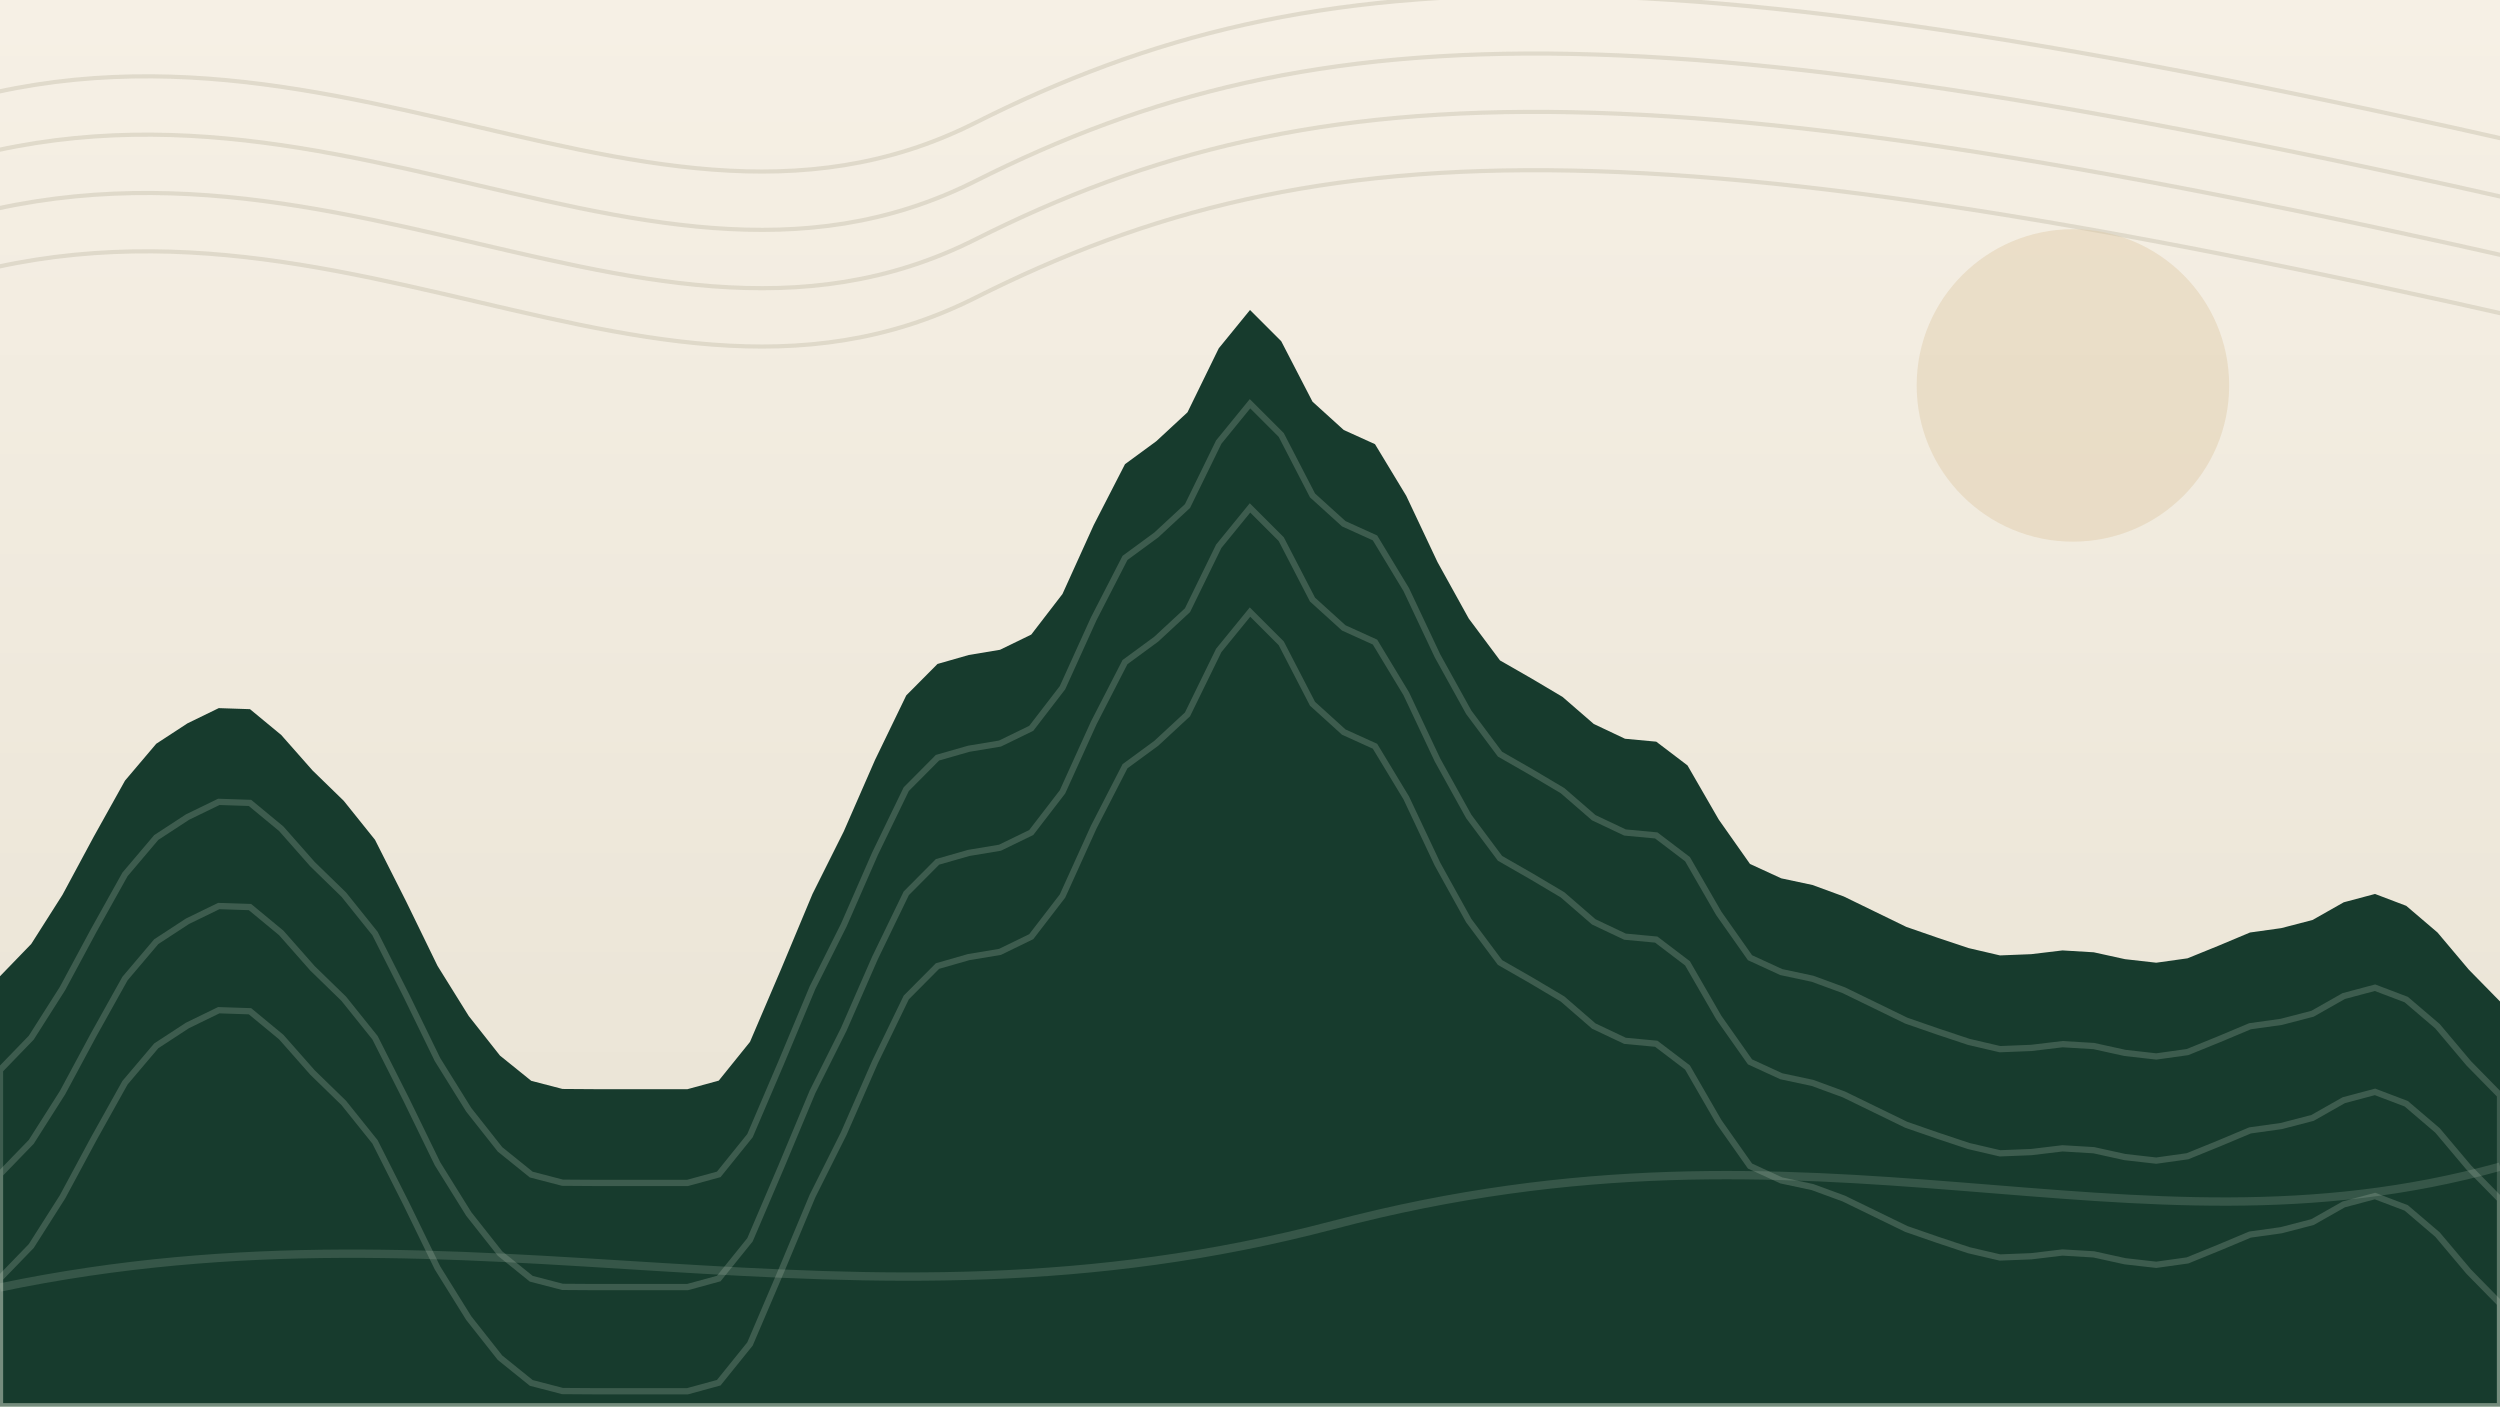
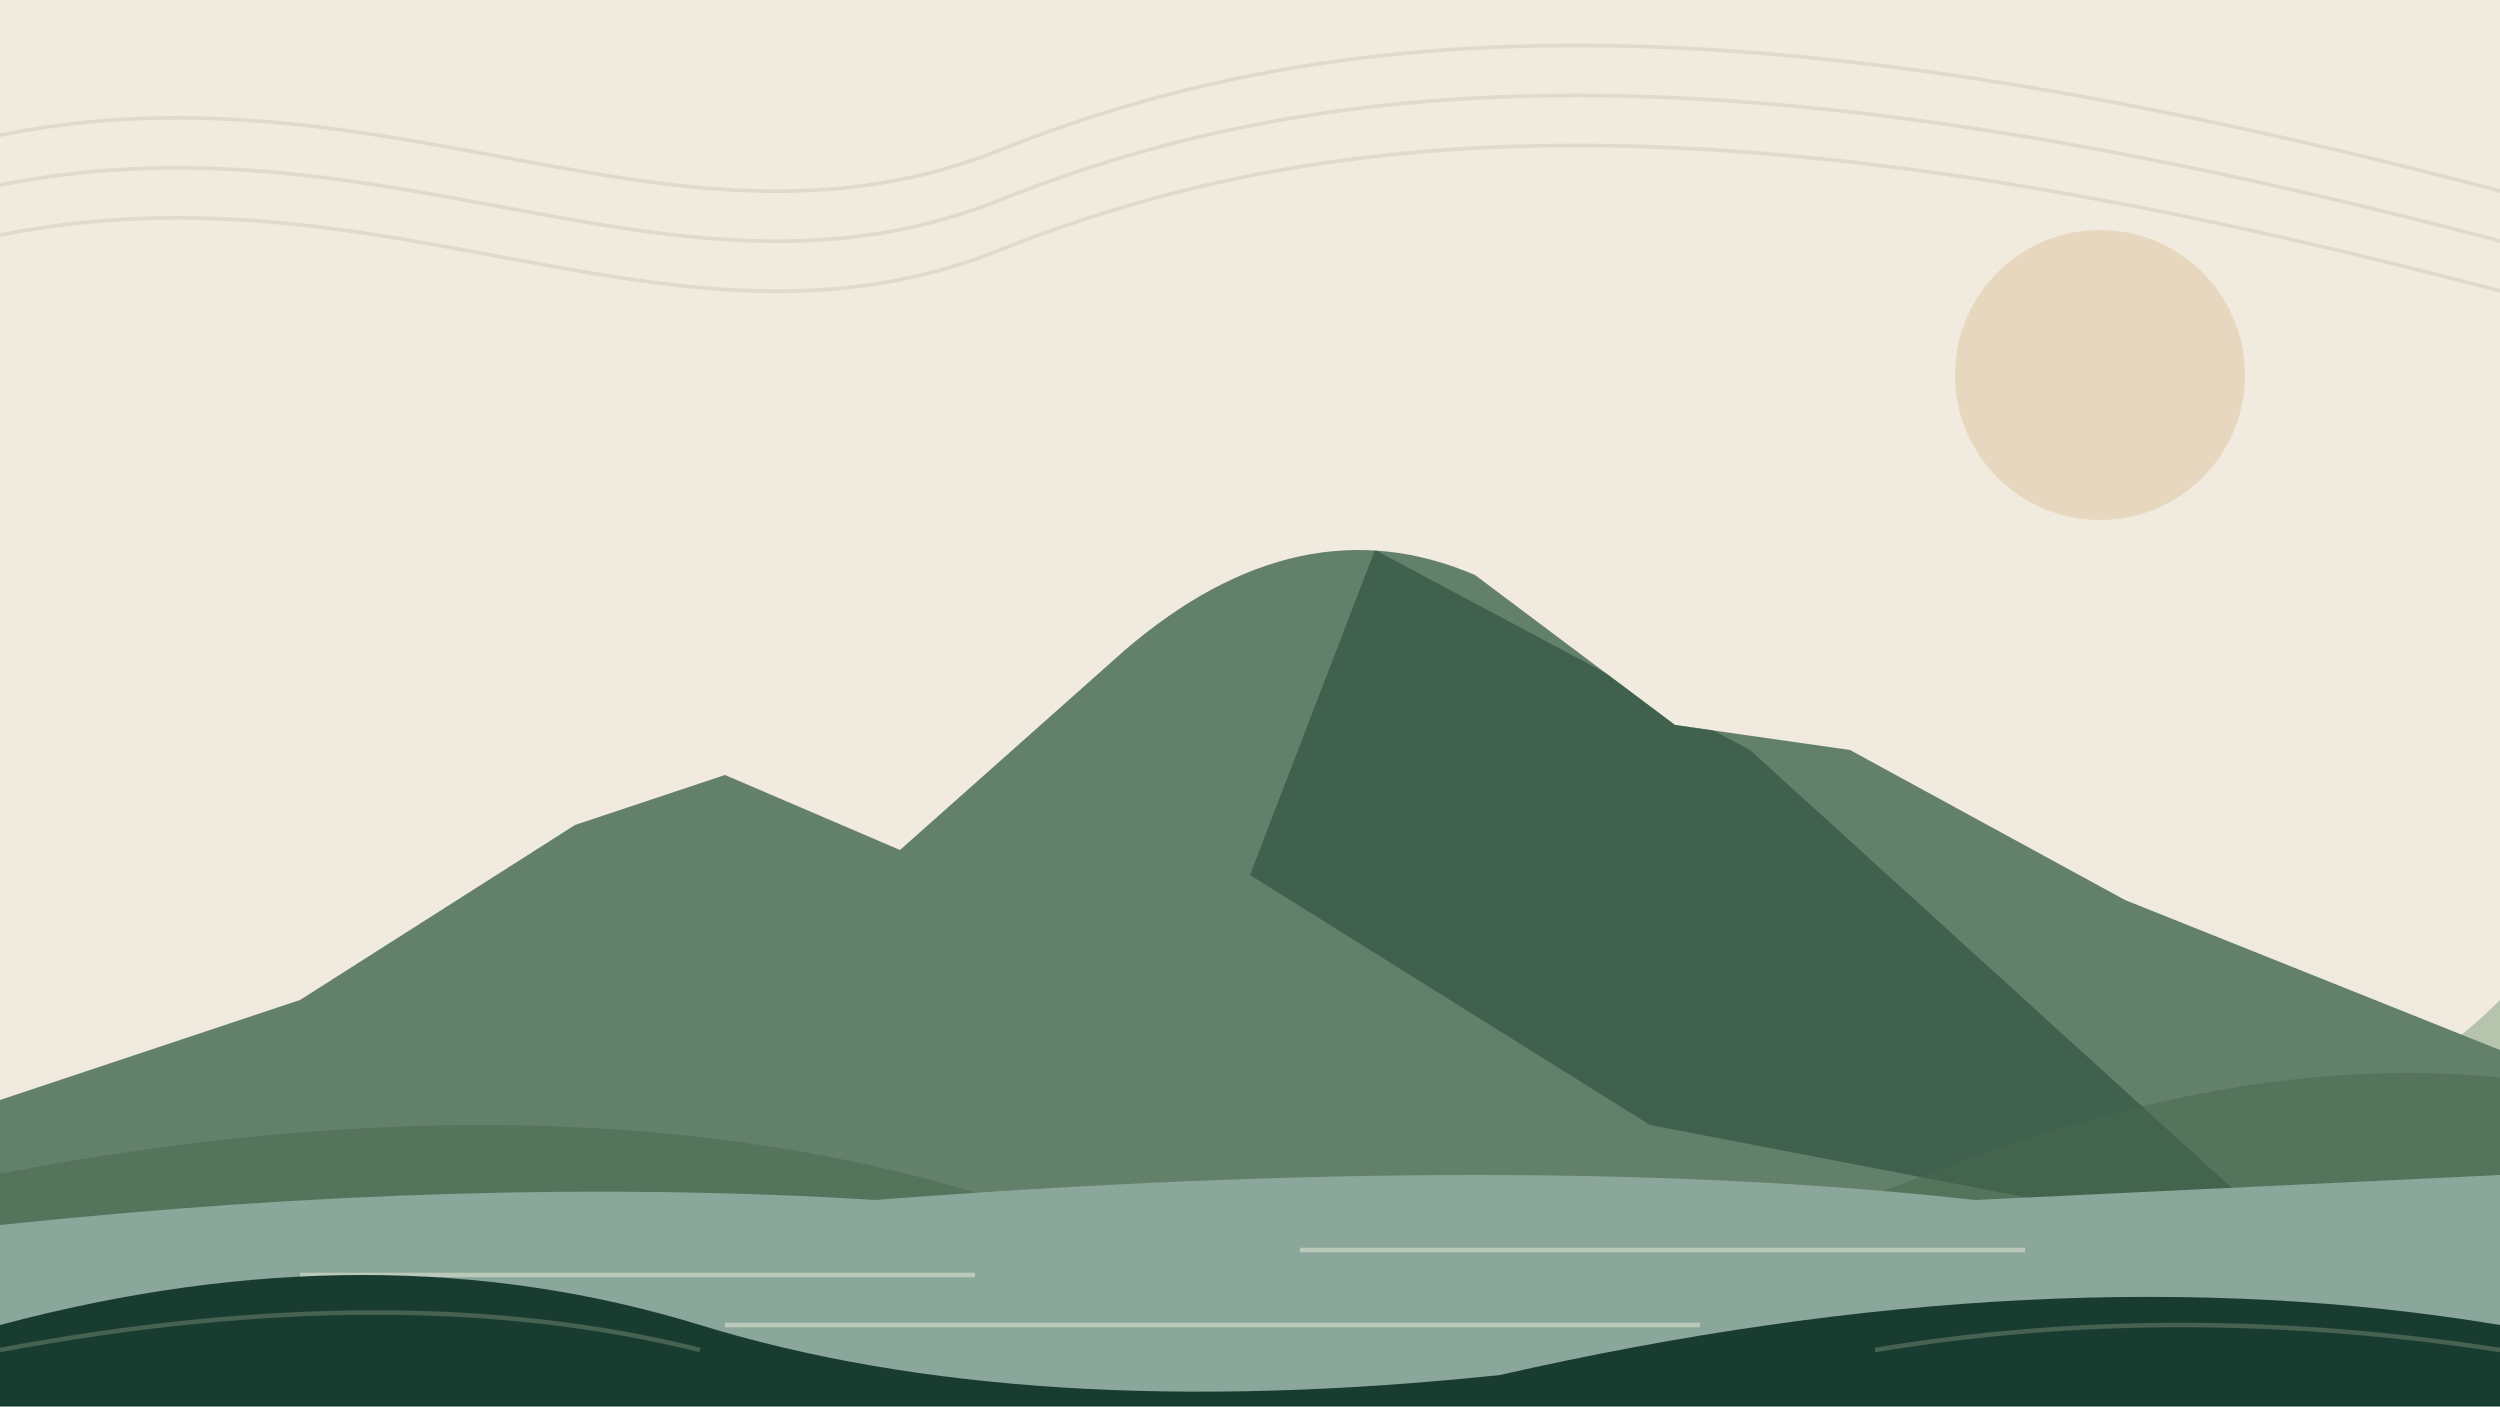
<svg xmlns="http://www.w3.org/2000/svg" viewBox="0 0 1200 675" role="img" aria-labelledby="title desc">
-   <defs>
-     <linearGradient id="paper" x2="0" y2="1">
-       <stop stop-color="#f6f0e5" />
-       <stop offset="1" stop-color="#e8e2d3" />
-     </linearGradient>
-     <clipPath id="ridge">
-       <path d="M 0 468.6 L 0.0 468.6 L 15.0 453.1 L 30.0 429.5 L 45.0 401.6 L 60.0 374.7 L 75.0 357.0 L 90.0 347.2 L 105.0 339.9 L 120.0 340.4 L 135.0 352.8 L 150.0 369.8 L 165.0 384.4 L 180.0 403.1 L 195.0 432.8 L 210.0 463.6 L 225.0 487.7 L 240.0 506.7 L 255.0 518.8 L 270.0 522.7 L 285.0 522.8 L 300.0 522.8 L 315.0 522.8 L 330.0 522.8 L 345.0 518.7 L 360.0 500.1 L 375.0 465.0 L 390.0 429.1 L 405.0 399.1 L 420.0 364.8 L 435.0 333.8 L 450.0 318.7 L 465.0 314.4 L 480.0 311.9 L 495.0 304.6 L 510.0 285.1 L 525.0 252.0 L 540.0 222.8 L 555.0 211.8 L 570.0 197.9 L 585.0 167.2 L 600.0 148.8 L 615.0 163.8 L 630.0 192.8 L 645.0 206.4 L 660.0 213.2 L 675.0 238.0 L 690.0 269.8 L 705.0 296.9 L 720.0 317.0 L 735.0 325.6 L 750.0 334.5 L 765.0 347.5 L 780.0 354.6 L 795.0 356.0 L 810.0 367.4 L 825.0 393.4 L 840.0 414.7 L 855.0 421.6 L 870.0 424.8 L 885.0 430.3 L 900.0 437.6 L 915.0 444.9 L 930.0 450.1 L 945.0 455.1 L 960.0 458.6 L 975.0 458.0 L 990.0 456.2 L 1005.0 457.1 L 1020.0 460.4 L 1035.0 462.1 L 1050.0 460.0 L 1065.0 453.9 L 1080.0 447.6 L 1095.0 445.5 L 1110.0 441.6 L 1125.0 433.1 L 1140.0 429.1 L 1155.0 434.8 L 1170.0 447.6 L 1185.0 465.4 L 1200.0 480.7 L 1200 675 L 0 675 Z" />
-     </clipPath>
-   </defs>
-   <rect width="1200" height="675" fill="url(#paper)" />
-   <g fill="none" stroke="#c9c1af" stroke-opacity=".48" stroke-width="2">
-     <path d="M-80 72 C135 -35 301 143 468 59 S801 -27 1260 80" />
-     <path d="M-80 100 C135 -7 301 171 468 87 S801 1 1260 108" />
-     <path d="M-80 128 C135 21 301 199 468 115 S801 29 1260 136" />
-     <path d="M-80 156 C135 49 301 227 468 143 S801 57 1260 164" />
-   </g>
-   <circle cx="995" cy="185" r="75" fill="#ddc9a4" fill-opacity=".42" />
-   <path d="M 0 546.8 L 0.0 546.8 L 15.0 540.3 L 30.0 530.4 L 45.0 518.7 L 60.0 507.4 L 75.0 499.9 L 90.0 495.8 L 105.0 492.8 L 120.0 493.0 L 135.0 498.2 L 150.0 505.3 L 165.0 511.5 L 180.0 519.3 L 195.0 531.8 L 210.0 544.7 L 225.0 554.9 L 240.0 562.8 L 255.0 567.9 L 270.0 569.6 L 285.0 569.6 L 300.0 569.6 L 315.0 569.6 L 330.0 569.6 L 345.0 567.8 L 360.0 560.0 L 375.0 545.3 L 390.0 530.2 L 405.0 517.6 L 420.0 503.2 L 435.0 490.2 L 450.0 483.9 L 465.0 482.0 L 480.0 481.0 L 495.0 478.0 L 510.0 469.7 L 525.0 455.8 L 540.0 443.6 L 555.0 438.9 L 570.0 433.1 L 585.0 420.2 L 600.0 412.5 L 615.0 418.8 L 630.0 431.0 L 645.0 436.7 L 660.0 439.6 L 675.0 450.0 L 690.0 463.3 L 705.0 474.7 L 720.0 483.1 L 735.0 486.8 L 750.0 490.5 L 765.0 495.9 L 780.0 498.9 L 795.0 499.5 L 810.0 504.3 L 825.0 515.2 L 840.0 524.2 L 855.0 527.1 L 870.0 528.4 L 885.0 530.7 L 900.0 533.8 L 915.0 536.9 L 930.0 539.1 L 945.0 541.1 L 960.0 542.6 L 975.0 542.4 L 990.0 541.6 L 1005.0 542.0 L 1020.0 543.4 L 1035.0 544.1 L 1050.0 543.2 L 1065.0 540.6 L 1080.0 538.0 L 1095.0 537.1 L 1110.0 535.5 L 1125.0 531.9 L 1140.0 530.2 L 1155.0 532.6 L 1170.0 538.0 L 1185.0 545.5 L 1200.0 551.9 L 1200 675 L 0 675 Z" fill="#a9bea9" />
-   <path d="M 0 529.6 L 0.0 529.6 L 15.0 519.5 L 30.0 504.2 L 45.0 486.0 L 60.0 468.6 L 75.0 457.0 L 90.0 450.7 L 105.0 446.0 L 120.0 446.2 L 135.0 454.3 L 150.0 465.4 L 165.0 474.9 L 180.0 487.0 L 195.0 506.3 L 210.0 526.4 L 225.0 542.0 L 240.0 554.3 L 255.0 562.2 L 270.0 564.8 L 285.0 564.8 L 300.0 564.8 L 315.0 564.8 L 330.0 564.8 L 345.0 562.1 L 360.0 550.0 L 375.0 527.2 L 390.0 503.9 L 405.0 484.4 L 420.0 462.1 L 435.0 442.0 L 450.0 432.2 L 465.0 429.3 L 480.0 427.7 L 495.0 423.0 L 510.0 410.3 L 525.0 388.8 L 540.0 369.8 L 555.0 362.7 L 570.0 353.6 L 585.0 333.7 L 600.0 321.7 L 615.0 331.5 L 630.0 350.3 L 645.0 359.1 L 660.0 363.6 L 675.0 379.7 L 690.0 400.3 L 705.0 418.0 L 720.0 431.0 L 735.0 436.7 L 750.0 442.4 L 765.0 450.9 L 780.0 455.5 L 795.0 456.4 L 810.0 463.8 L 825.0 480.7 L 840.0 494.6 L 855.0 499.1 L 870.0 501.1 L 885.0 504.7 L 900.0 509.4 L 915.0 514.2 L 930.0 517.6 L 945.0 520.8 L 960.0 523.1 L 975.0 522.7 L 990.0 521.5 L 1005.0 522.1 L 1020.0 524.2 L 1035.0 525.3 L 1050.0 524.0 L 1065.0 520.0 L 1080.0 516.0 L 1095.0 514.6 L 1110.0 512.0 L 1125.0 506.5 L 1140.0 503.9 L 1155.0 507.6 L 1170.0 516.0 L 1185.0 527.5 L 1200.0 537.5 L 1200 675 L 0 675 Z" fill="#668b73" />
-   <path d="M 0 468.6 L 0.0 468.6 L 15.0 453.1 L 30.0 429.5 L 45.0 401.6 L 60.0 374.7 L 75.0 357.0 L 90.0 347.2 L 105.0 339.9 L 120.0 340.4 L 135.0 352.8 L 150.0 369.8 L 165.0 384.4 L 180.0 403.1 L 195.0 432.8 L 210.0 463.6 L 225.0 487.7 L 240.0 506.7 L 255.0 518.8 L 270.0 522.7 L 285.0 522.8 L 300.0 522.8 L 315.0 522.8 L 330.0 522.8 L 345.0 518.7 L 360.0 500.1 L 375.0 465.0 L 390.0 429.1 L 405.0 399.1 L 420.0 364.8 L 435.0 333.8 L 450.0 318.7 L 465.0 314.4 L 480.0 311.9 L 495.0 304.6 L 510.0 285.1 L 525.0 252.0 L 540.0 222.8 L 555.0 211.8 L 570.0 197.9 L 585.0 167.2 L 600.0 148.8 L 615.0 163.8 L 630.0 192.8 L 645.0 206.4 L 660.0 213.2 L 675.0 238.0 L 690.0 269.8 L 705.0 296.9 L 720.0 317.0 L 735.0 325.6 L 750.0 334.5 L 765.0 347.5 L 780.0 354.6 L 795.0 356.0 L 810.0 367.4 L 825.0 393.4 L 840.0 414.7 L 855.0 421.6 L 870.0 424.8 L 885.0 430.3 L 900.0 437.6 L 915.0 444.9 L 930.0 450.1 L 945.0 455.1 L 960.0 458.6 L 975.0 458.0 L 990.0 456.2 L 1005.0 457.1 L 1020.0 460.4 L 1035.0 462.1 L 1050.0 460.0 L 1065.0 453.9 L 1080.0 447.6 L 1095.0 445.5 L 1110.0 441.6 L 1125.0 433.1 L 1140.0 429.1 L 1155.0 434.8 L 1170.0 447.6 L 1185.0 465.4 L 1200.0 480.7 L 1200 675 L 0 675 Z" fill="#173b2d" />
-   <g clip-path="url(#ridge)">
-     <path d="M 0 513.6 L 0.0 513.6 L 15.0 498.1 L 30.0 474.5 L 45.0 446.6 L 60.0 419.7 L 75.0 402.0 L 90.0 392.2 L 105.0 384.9 L 120.0 385.4 L 135.0 397.8 L 150.0 414.8 L 165.0 429.4 L 180.0 448.1 L 195.0 477.8 L 210.0 508.6 L 225.0 532.7 L 240.0 551.7 L 255.0 563.8 L 270.0 567.7 L 285.0 567.8 L 300.0 567.8 L 315.0 567.8 L 330.0 567.8 L 345.0 563.7 L 360.0 545.1 L 375.0 510.0 L 390.0 474.1 L 405.0 444.1 L 420.0 409.8 L 435.0 378.8 L 450.0 363.7 L 465.0 359.4 L 480.0 356.9 L 495.0 349.6 L 510.0 330.1 L 525.0 297.0 L 540.0 267.8 L 555.0 256.8 L 570.0 242.9 L 585.0 212.2 L 600.0 193.8 L 615.0 208.8 L 630.0 237.8 L 645.0 251.4 L 660.0 258.2 L 675.0 283.0 L 690.0 314.8 L 705.0 341.9 L 720.0 362.0 L 735.0 370.6 L 750.0 379.5 L 765.0 392.5 L 780.0 399.6 L 795.0 401.0 L 810.0 412.4 L 825.0 438.4 L 840.0 459.7 L 855.0 466.6 L 870.0 469.8 L 885.0 475.3 L 900.0 482.6 L 915.0 489.9 L 930.0 495.1 L 945.0 500.1 L 960.0 503.6 L 975.0 503.0 L 990.0 501.2 L 1005.0 502.1 L 1020.0 505.4 L 1035.0 507.1 L 1050.0 505.0 L 1065.0 498.9 L 1080.0 492.6 L 1095.0 490.5 L 1110.0 486.6 L 1125.0 478.1 L 1140.0 474.1 L 1155.0 479.8 L 1170.0 492.6 L 1185.0 510.4 L 1200.0 525.7 L 1200 675 L 0 675 Z" fill="none" stroke="#d8e2d2" stroke-opacity=".20" stroke-width="3" />
-     <path d="M 0 563.6 L 0.0 563.6 L 15.0 548.1 L 30.0 524.5 L 45.0 496.6 L 60.0 469.7 L 75.0 452.0 L 90.0 442.2 L 105.0 434.9 L 120.0 435.4 L 135.0 447.8 L 150.0 464.8 L 165.0 479.4 L 180.0 498.1 L 195.0 527.8 L 210.0 558.6 L 225.0 582.7 L 240.0 601.7 L 255.0 613.8 L 270.0 617.7 L 285.0 617.8 L 300.0 617.8 L 315.0 617.8 L 330.0 617.8 L 345.0 613.7 L 360.0 595.1 L 375.0 560.0 L 390.0 524.1 L 405.0 494.1 L 420.0 459.8 L 435.0 428.8 L 450.0 413.7 L 465.0 409.4 L 480.0 406.9 L 495.0 399.6 L 510.0 380.1 L 525.0 347.0 L 540.0 317.8 L 555.0 306.8 L 570.0 292.9 L 585.0 262.2 L 600.0 243.8 L 615.0 258.8 L 630.0 287.8 L 645.0 301.4 L 660.0 308.2 L 675.0 333.0 L 690.0 364.8 L 705.0 391.9 L 720.0 412.0 L 735.0 420.6 L 750.0 429.5 L 765.0 442.5 L 780.0 449.6 L 795.0 451.0 L 810.0 462.4 L 825.0 488.4 L 840.0 509.7 L 855.0 516.6 L 870.0 519.8 L 885.0 525.3 L 900.0 532.6 L 915.0 539.9 L 930.0 545.1 L 945.0 550.1 L 960.0 553.6 L 975.0 553.0 L 990.0 551.2 L 1005.0 552.1 L 1020.0 555.4 L 1035.0 557.1 L 1050.0 555.0 L 1065.0 548.9 L 1080.0 542.6 L 1095.0 540.5 L 1110.0 536.6 L 1125.0 528.1 L 1140.0 524.1 L 1155.0 529.8 L 1170.0 542.6 L 1185.0 560.4 L 1200.0 575.7 L 1200 675 L 0 675 Z" fill="none" stroke="#d8e2d2" stroke-opacity=".20" stroke-width="3" />
-     <path d="M 0 613.6 L 0.0 613.6 L 15.0 598.1 L 30.0 574.5 L 45.0 546.6 L 60.0 519.7 L 75.0 502.0 L 90.0 492.2 L 105.0 484.9 L 120.0 485.4 L 135.0 497.8 L 150.0 514.8 L 165.0 529.4 L 180.0 548.1 L 195.0 577.8 L 210.0 608.6 L 225.0 632.7 L 240.0 651.7 L 255.0 663.8 L 270.0 667.7 L 285.0 667.8 L 300.0 667.8 L 315.0 667.8 L 330.0 667.8 L 345.0 663.7 L 360.0 645.1 L 375.0 610.0 L 390.0 574.1 L 405.0 544.1 L 420.0 509.8 L 435.0 478.8 L 450.0 463.7 L 465.0 459.4 L 480.0 456.9 L 495.0 449.6 L 510.0 430.1 L 525.0 397.0 L 540.0 367.8 L 555.0 356.8 L 570.0 342.9 L 585.0 312.2 L 600.0 293.8 L 615.0 308.8 L 630.0 337.8 L 645.0 351.4 L 660.0 358.2 L 675.0 383.0 L 690.0 414.8 L 705.0 441.9 L 720.0 462.0 L 735.0 470.6 L 750.0 479.5 L 765.0 492.5 L 780.0 499.6 L 795.0 501.0 L 810.0 512.4 L 825.0 538.4 L 840.0 559.7 L 855.0 566.6 L 870.0 569.8 L 885.0 575.3 L 900.0 582.6 L 915.0 589.9 L 930.0 595.1 L 945.0 600.1 L 960.0 603.6 L 975.0 603.0 L 990.0 601.2 L 1005.0 602.1 L 1020.0 605.4 L 1035.0 607.1 L 1050.0 605.0 L 1065.0 598.9 L 1080.0 592.6 L 1095.0 590.5 L 1110.0 586.6 L 1125.0 578.1 L 1140.0 574.1 L 1155.0 579.8 L 1170.0 592.6 L 1185.0 610.4 L 1200.0 625.7 L 1200 675 L 0 675 Z" fill="none" stroke="#d8e2d2" stroke-opacity=".20" stroke-width="3" />
-     <path d="M0 618 C230 570 405 650 640 588 S1020 610 1200 560" fill="none" stroke="#c5d7c2" stroke-opacity=".18" stroke-width="4" />
+   <rect width="1200" height="675" fill="#f1ebdf" />
+   <g transform="scale(12)">
+     <g fill="none" stroke="#c7bdab" stroke-opacity=".36" stroke-width=".15">
+       <path d="M-8 8 C12 -1 25 12 40 6 S73 0 105 9" />
+       <path d="M-8 10 C12 1 25 14 40 8 S73 2 105 11" />
+       <path d="M-8 12 C12 3 25 16 40 10 S73 4 105 13" />
+     </g>
+     <circle cx="84" cy="15" r="5.8" fill="#d6bd91" opacity=".42" />
+     <path d="M0 46 Q14 38 28 43 T56 42 T81 42 T100 40 V56.25 H0Z" fill="#b6c4ad" />
+     <defs>
+       <clipPath id="mountain">
+         <path d="M0 44 L12 40 L23 33 L29 31 L36 34 L45 26 Q52 20 59 23 L67 29 L74 30 L85 36 L100 42 L100 56.25 L0 56.25 Z" />
+       </clipPath>
+     </defs>
+     <path d="M0 44 L12 40 L23 33 L29 31 L36 34 L45 26 Q52 20 59 23 L67 29 L74 30 L85 36 L100 42 L100 56.25 L0 56.25 Z" fill="#63806a" />
+     <g clip-path="url(#mountain)">
+       <path d="M55 22 L50 35 L66 45 L92 50 L70 30 Z" fill="#315541" opacity=".72" />
+       <path d="M-5 48 Q21 42 40 48 T77 47 T108 45 V60 H-5Z" fill="#47674e" opacity=".48" />
+     </g>
+     <path d="M0 49 Q19 47 35 48 Q61 46 79 48 L100 47 L100 56.25 L0 56.25Z" fill="#8ba79b" />
+     <path d="M12 51 H39 M52 50 H81 M29 53 H68 M74 54 H94" stroke="#e0e5d1" stroke-opacity=".55" stroke-width=".18" />
+     <path d="M0 53 Q15 49 28 53 T60 55 Q82 50 100 53 V56.25 H0Z" fill="#183d30" />
+     <path d="M0 54 Q16 51 28 54 M75 54 Q87 52 100 54" fill="none" stroke="#d6d9bc" stroke-opacity=".24" stroke-width=".18" />
  </g>
</svg>
